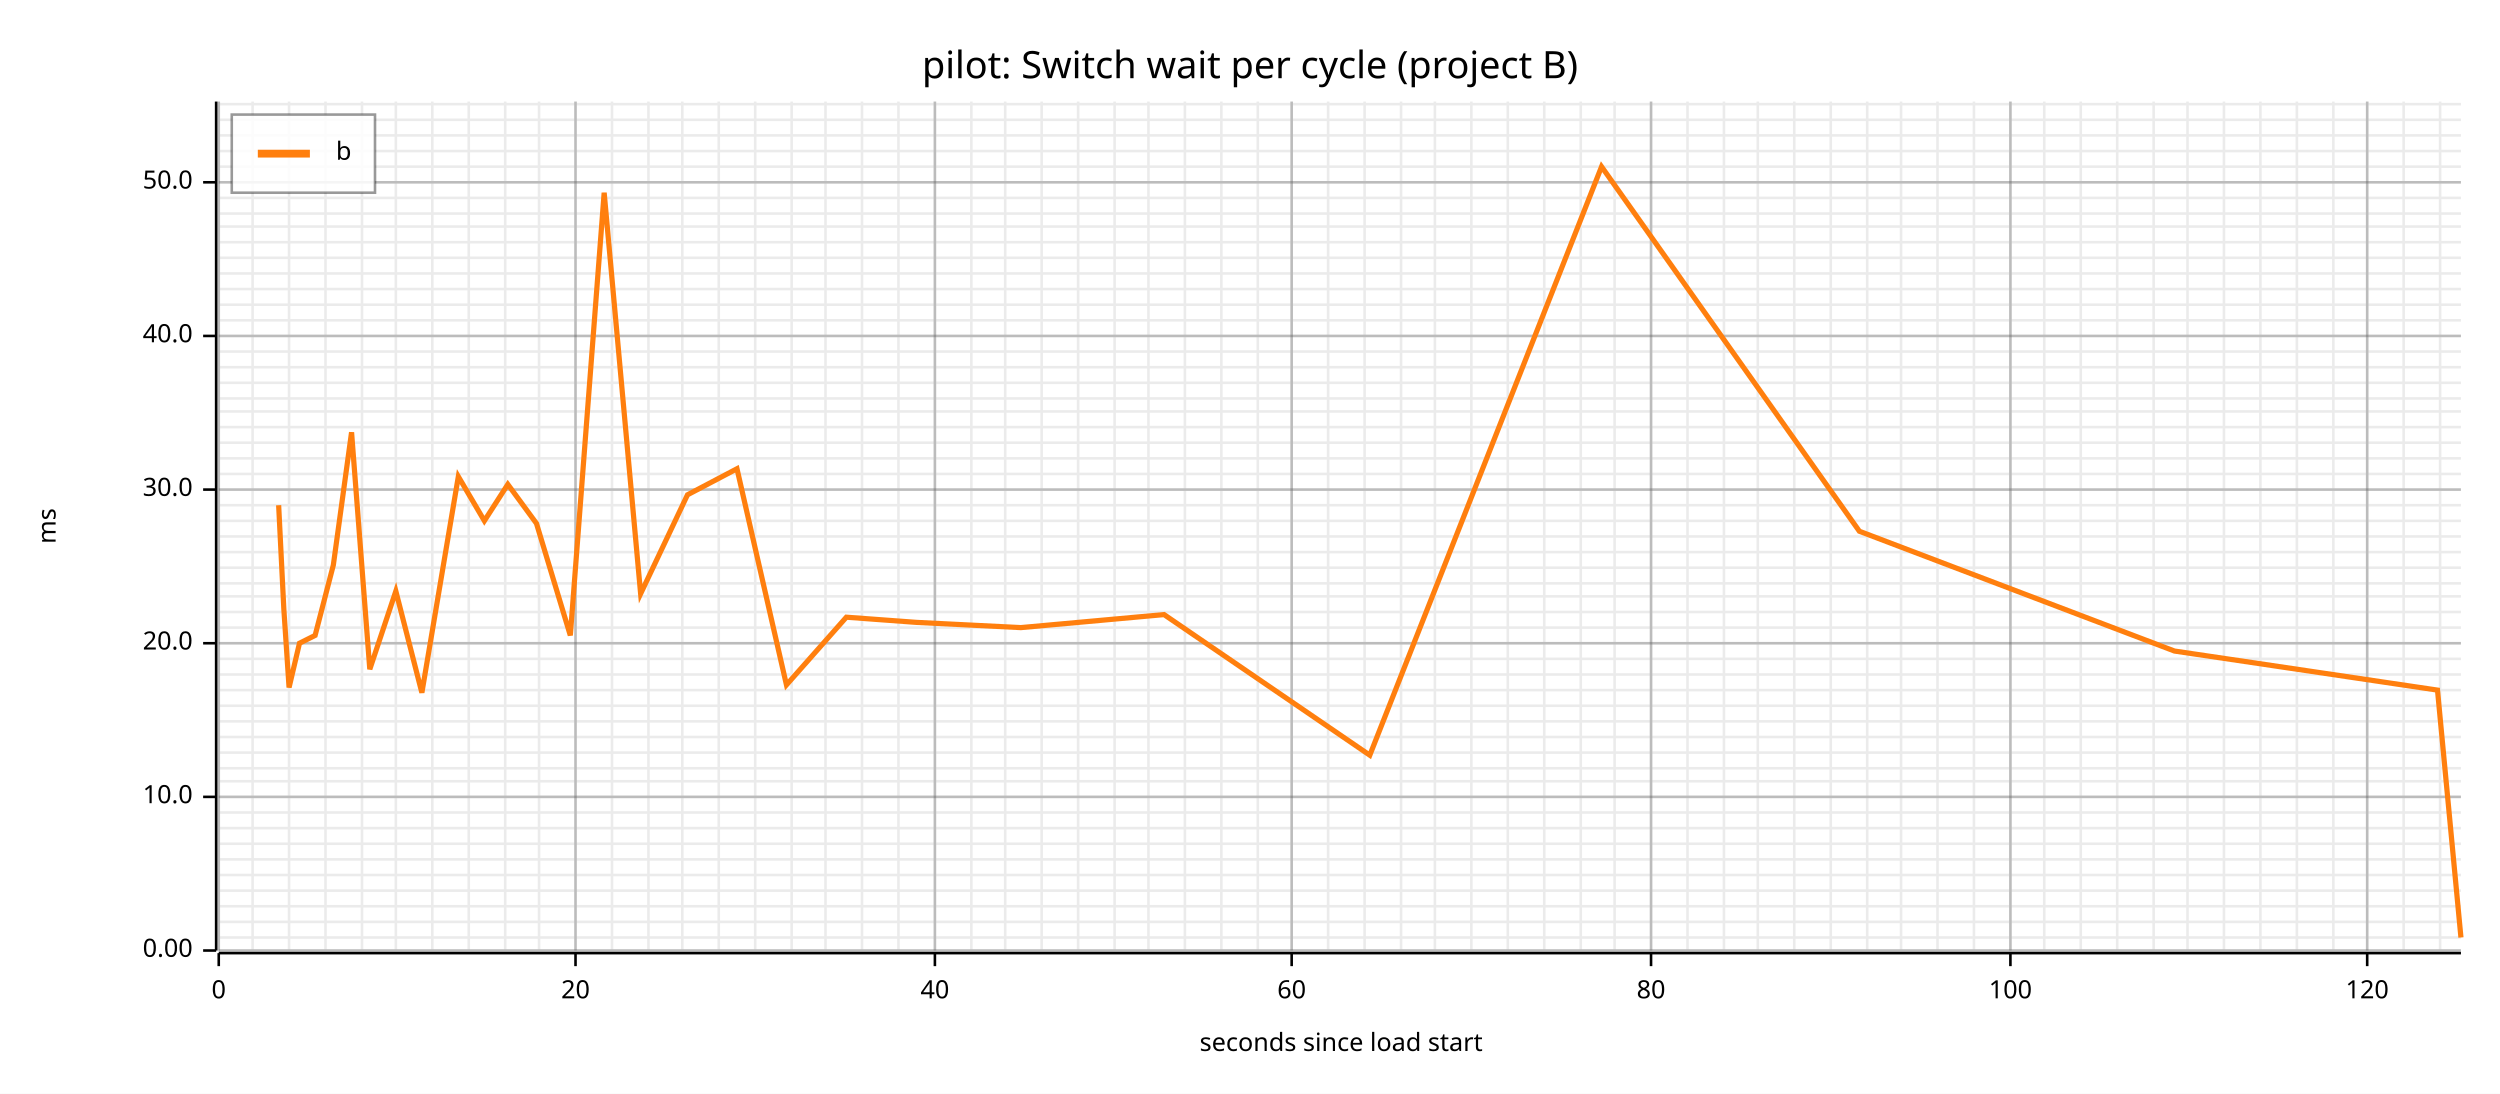
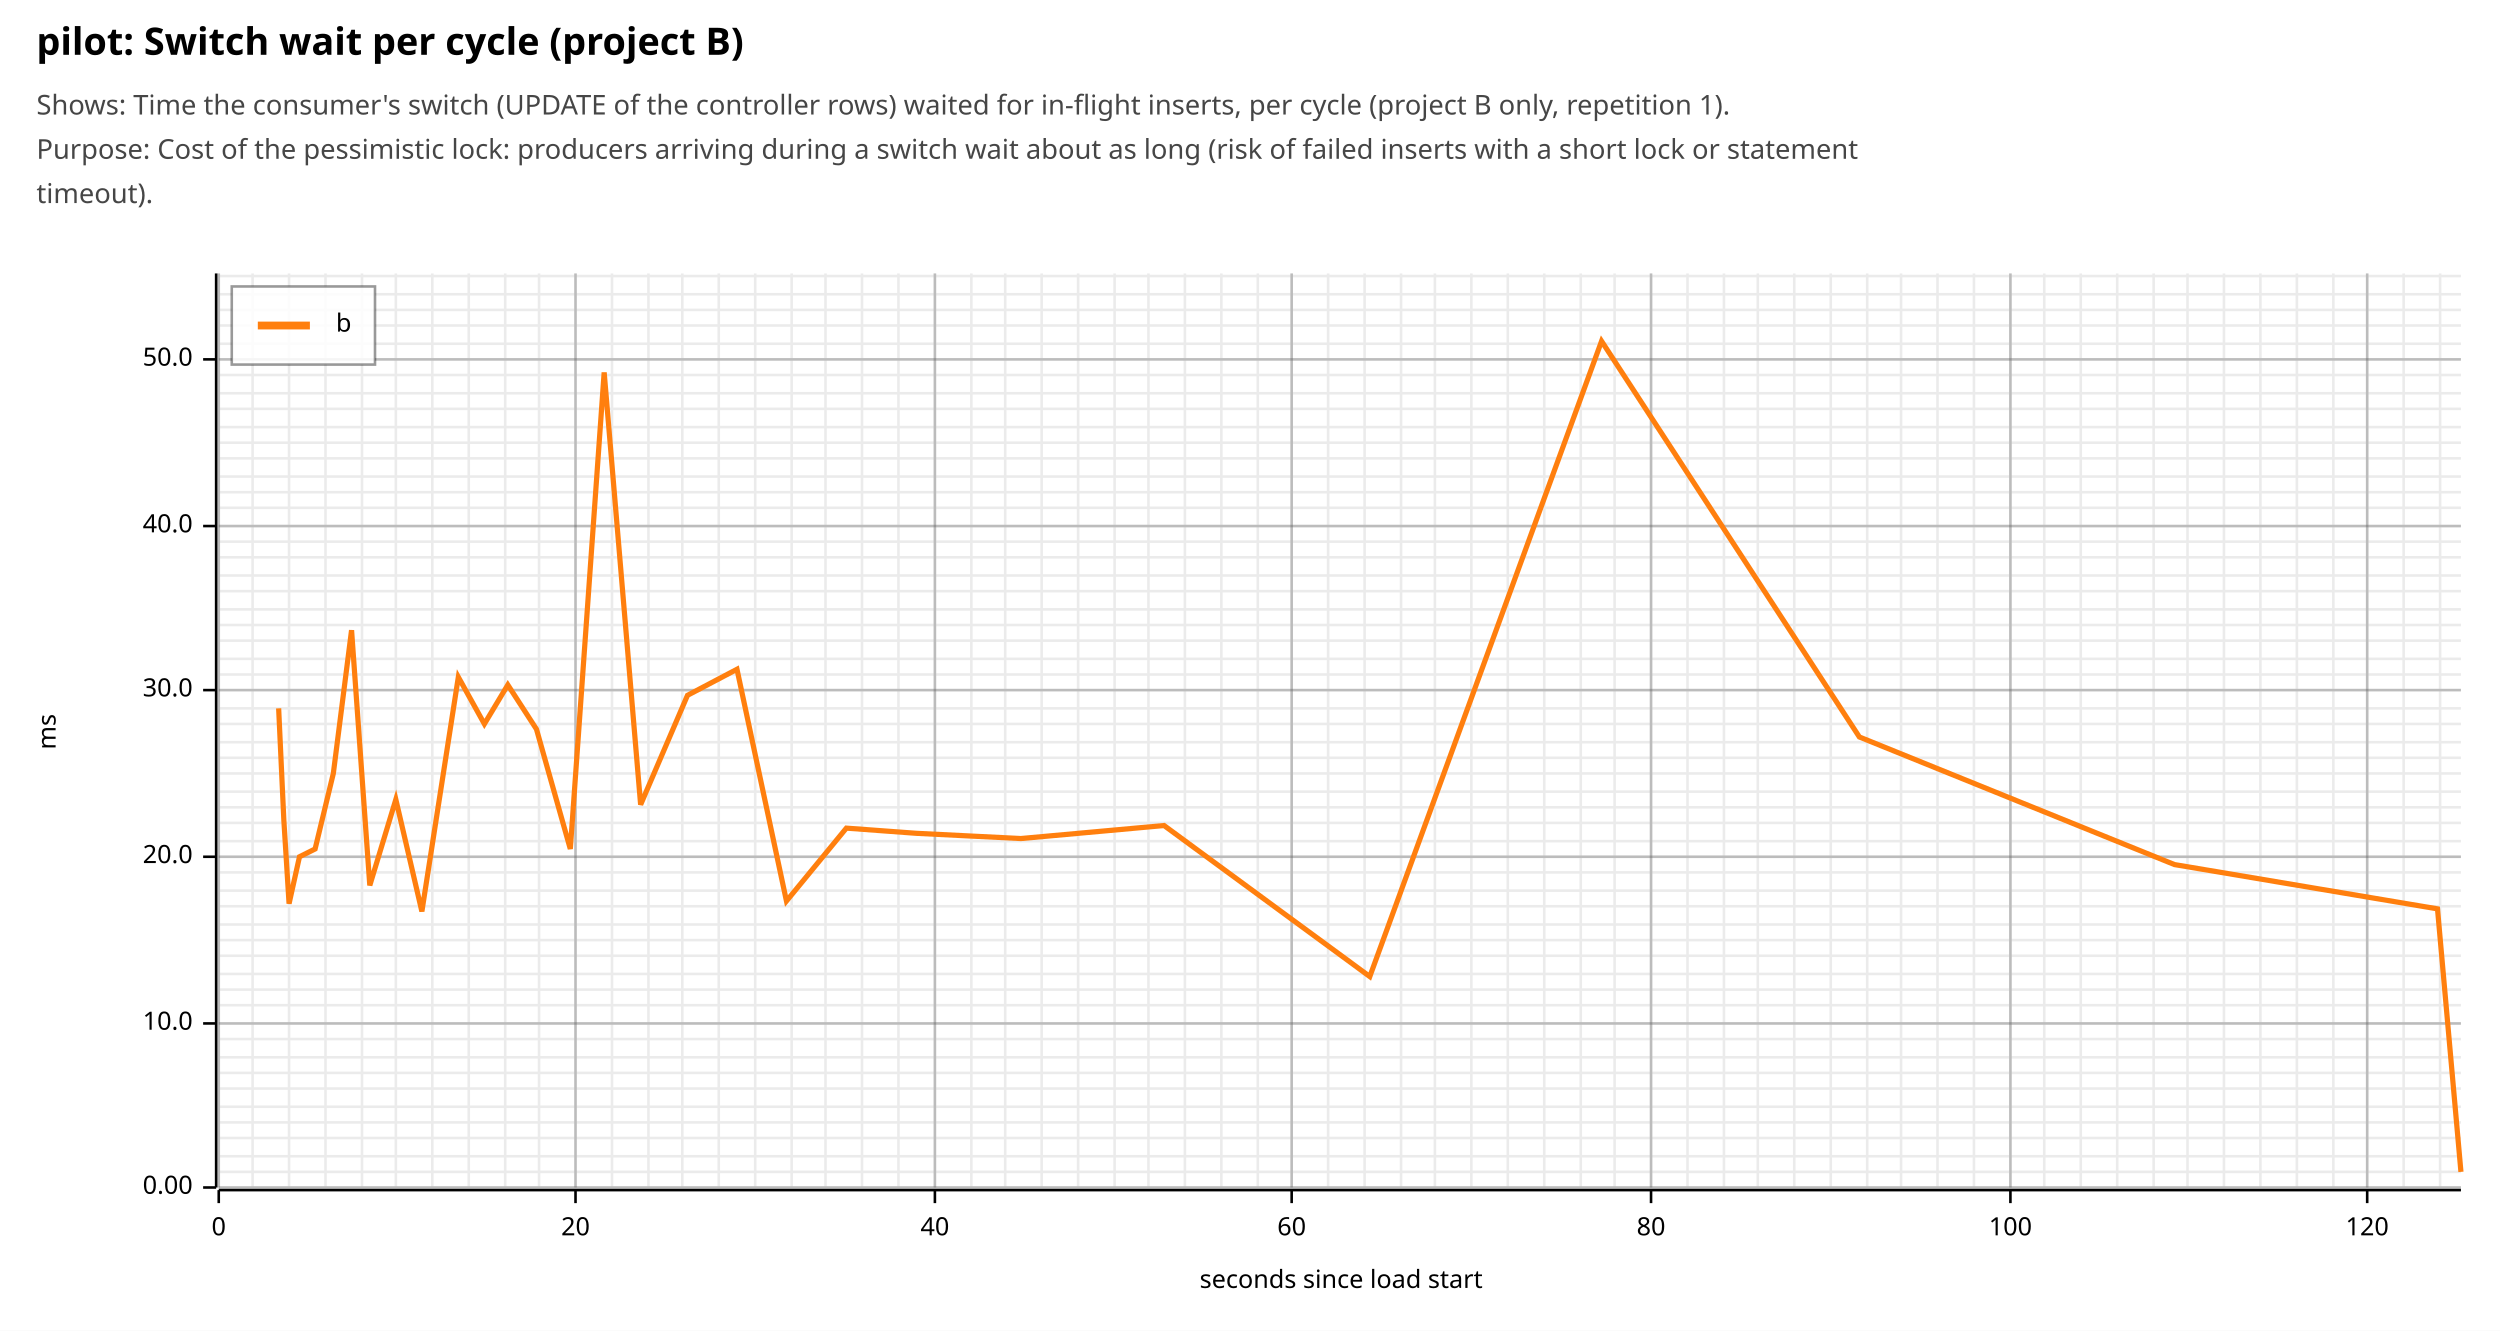
- <svg xmlns="http://www.w3.org/2000/svg" width="960" height="420" viewBox="0 0 960 420">
-   <rect x="0" y="0" width="960" height="420" opacity="1" fill="#FFFFFF" stroke="none" />
-   <text x="480" y="19" dy="0.76em" text-anchor="middle" font-family="sans-serif" font-size="14.516" opacity="1" fill="#000000">
+ <svg xmlns="http://www.w3.org/2000/svg" width="960" height="511" viewBox="0 0 960 511">
+   <rect x="0" y="0" width="960" height="511" opacity="1" fill="#FFFFFF" stroke="none" />
+   <text x="14" y="10" dy="0.76em" text-anchor="start" font-family="sans-serif" font-size="14.516" opacity="1" fill="#000000" font-weight="bold">
pilot: Switch wait per cycle (project B)
</text>
-   <line opacity="1" stroke="#EBEBEB" stroke-width="1" x1="84" y1="365" x2="84" y2="39" />
-   <line opacity="1" stroke="#EBEBEB" stroke-width="1" x1="97" y1="365" x2="97" y2="39" />
-   <line opacity="1" stroke="#EBEBEB" stroke-width="1" x1="111" y1="365" x2="111" y2="39" />
-   <line opacity="1" stroke="#EBEBEB" stroke-width="1" x1="125" y1="365" x2="125" y2="39" />
-   <line opacity="1" stroke="#EBEBEB" stroke-width="1" x1="139" y1="365" x2="139" y2="39" />
-   <line opacity="1" stroke="#EBEBEB" stroke-width="1" x1="152" y1="365" x2="152" y2="39" />
-   <line opacity="1" stroke="#EBEBEB" stroke-width="1" x1="166" y1="365" x2="166" y2="39" />
-   <line opacity="1" stroke="#EBEBEB" stroke-width="1" x1="180" y1="365" x2="180" y2="39" />
-   <line opacity="1" stroke="#EBEBEB" stroke-width="1" x1="194" y1="365" x2="194" y2="39" />
-   <line opacity="1" stroke="#EBEBEB" stroke-width="1" x1="207" y1="365" x2="207" y2="39" />
-   <line opacity="1" stroke="#EBEBEB" stroke-width="1" x1="221" y1="365" x2="221" y2="39" />
-   <line opacity="1" stroke="#EBEBEB" stroke-width="1" x1="235" y1="365" x2="235" y2="39" />
-   <line opacity="1" stroke="#EBEBEB" stroke-width="1" x1="249" y1="365" x2="249" y2="39" />
-   <line opacity="1" stroke="#EBEBEB" stroke-width="1" x1="262" y1="365" x2="262" y2="39" />
-   <line opacity="1" stroke="#EBEBEB" stroke-width="1" x1="276" y1="365" x2="276" y2="39" />
-   <line opacity="1" stroke="#EBEBEB" stroke-width="1" x1="290" y1="365" x2="290" y2="39" />
-   <line opacity="1" stroke="#EBEBEB" stroke-width="1" x1="304" y1="365" x2="304" y2="39" />
-   <line opacity="1" stroke="#EBEBEB" stroke-width="1" x1="317" y1="365" x2="317" y2="39" />
-   <line opacity="1" stroke="#EBEBEB" stroke-width="1" x1="331" y1="365" x2="331" y2="39" />
-   <line opacity="1" stroke="#EBEBEB" stroke-width="1" x1="345" y1="365" x2="345" y2="39" />
-   <line opacity="1" stroke="#EBEBEB" stroke-width="1" x1="359" y1="365" x2="359" y2="39" />
-   <line opacity="1" stroke="#EBEBEB" stroke-width="1" x1="373" y1="365" x2="373" y2="39" />
-   <line opacity="1" stroke="#EBEBEB" stroke-width="1" x1="386" y1="365" x2="386" y2="39" />
-   <line opacity="1" stroke="#EBEBEB" stroke-width="1" x1="400" y1="365" x2="400" y2="39" />
-   <line opacity="1" stroke="#EBEBEB" stroke-width="1" x1="414" y1="365" x2="414" y2="39" />
-   <line opacity="1" stroke="#EBEBEB" stroke-width="1" x1="428" y1="365" x2="428" y2="39" />
-   <line opacity="1" stroke="#EBEBEB" stroke-width="1" x1="441" y1="365" x2="441" y2="39" />
-   <line opacity="1" stroke="#EBEBEB" stroke-width="1" x1="455" y1="365" x2="455" y2="39" />
-   <line opacity="1" stroke="#EBEBEB" stroke-width="1" x1="469" y1="365" x2="469" y2="39" />
-   <line opacity="1" stroke="#EBEBEB" stroke-width="1" x1="483" y1="365" x2="483" y2="39" />
-   <line opacity="1" stroke="#EBEBEB" stroke-width="1" x1="496" y1="365" x2="496" y2="39" />
-   <line opacity="1" stroke="#EBEBEB" stroke-width="1" x1="510" y1="365" x2="510" y2="39" />
-   <line opacity="1" stroke="#EBEBEB" stroke-width="1" x1="524" y1="365" x2="524" y2="39" />
-   <line opacity="1" stroke="#EBEBEB" stroke-width="1" x1="538" y1="365" x2="538" y2="39" />
-   <line opacity="1" stroke="#EBEBEB" stroke-width="1" x1="551" y1="365" x2="551" y2="39" />
-   <line opacity="1" stroke="#EBEBEB" stroke-width="1" x1="565" y1="365" x2="565" y2="39" />
-   <line opacity="1" stroke="#EBEBEB" stroke-width="1" x1="579" y1="365" x2="579" y2="39" />
-   <line opacity="1" stroke="#EBEBEB" stroke-width="1" x1="593" y1="365" x2="593" y2="39" />
-   <line opacity="1" stroke="#EBEBEB" stroke-width="1" x1="607" y1="365" x2="607" y2="39" />
-   <line opacity="1" stroke="#EBEBEB" stroke-width="1" x1="620" y1="365" x2="620" y2="39" />
-   <line opacity="1" stroke="#EBEBEB" stroke-width="1" x1="634" y1="365" x2="634" y2="39" />
-   <line opacity="1" stroke="#EBEBEB" stroke-width="1" x1="648" y1="365" x2="648" y2="39" />
-   <line opacity="1" stroke="#EBEBEB" stroke-width="1" x1="662" y1="365" x2="662" y2="39" />
-   <line opacity="1" stroke="#EBEBEB" stroke-width="1" x1="675" y1="365" x2="675" y2="39" />
-   <line opacity="1" stroke="#EBEBEB" stroke-width="1" x1="689" y1="365" x2="689" y2="39" />
-   <line opacity="1" stroke="#EBEBEB" stroke-width="1" x1="703" y1="365" x2="703" y2="39" />
-   <line opacity="1" stroke="#EBEBEB" stroke-width="1" x1="717" y1="365" x2="717" y2="39" />
-   <line opacity="1" stroke="#EBEBEB" stroke-width="1" x1="730" y1="365" x2="730" y2="39" />
-   <line opacity="1" stroke="#EBEBEB" stroke-width="1" x1="744" y1="365" x2="744" y2="39" />
-   <line opacity="1" stroke="#EBEBEB" stroke-width="1" x1="758" y1="365" x2="758" y2="39" />
-   <line opacity="1" stroke="#EBEBEB" stroke-width="1" x1="772" y1="365" x2="772" y2="39" />
-   <line opacity="1" stroke="#EBEBEB" stroke-width="1" x1="785" y1="365" x2="785" y2="39" />
-   <line opacity="1" stroke="#EBEBEB" stroke-width="1" x1="799" y1="365" x2="799" y2="39" />
-   <line opacity="1" stroke="#EBEBEB" stroke-width="1" x1="813" y1="365" x2="813" y2="39" />
-   <line opacity="1" stroke="#EBEBEB" stroke-width="1" x1="827" y1="365" x2="827" y2="39" />
-   <line opacity="1" stroke="#EBEBEB" stroke-width="1" x1="840" y1="365" x2="840" y2="39" />
-   <line opacity="1" stroke="#EBEBEB" stroke-width="1" x1="854" y1="365" x2="854" y2="39" />
-   <line opacity="1" stroke="#EBEBEB" stroke-width="1" x1="868" y1="365" x2="868" y2="39" />
-   <line opacity="1" stroke="#EBEBEB" stroke-width="1" x1="882" y1="365" x2="882" y2="39" />
-   <line opacity="1" stroke="#EBEBEB" stroke-width="1" x1="896" y1="365" x2="896" y2="39" />
-   <line opacity="1" stroke="#EBEBEB" stroke-width="1" x1="909" y1="365" x2="909" y2="39" />
-   <line opacity="1" stroke="#EBEBEB" stroke-width="1" x1="923" y1="365" x2="923" y2="39" />
-   <line opacity="1" stroke="#EBEBEB" stroke-width="1" x1="937" y1="365" x2="937" y2="39" />
-   <line opacity="1" stroke="#EBEBEB" stroke-width="1" x1="84" y1="365" x2="945" y2="365" />
-   <line opacity="1" stroke="#EBEBEB" stroke-width="1" x1="84" y1="360" x2="945" y2="360" />
-   <line opacity="1" stroke="#EBEBEB" stroke-width="1" x1="84" y1="354" x2="945" y2="354" />
+   <text x="14" y="36" dy="0.76em" text-anchor="start" font-family="sans-serif" font-size="10.484" opacity="1" fill="#464646">
+ Shows: Time the consumer's switch (UPDATE of the controller rows) waited for in-flight inserts, per cycle (project B only, repetition 1).
+ </text>
+   <text x="14" y="53" dy="0.76em" text-anchor="start" font-family="sans-serif" font-size="10.484" opacity="1" fill="#464646">
+ Purpose: Cost of the pessimistic lock: producers arriving during a switch wait about as long (risk of failed inserts with a short lock or statement
+ </text>
+   <text x="14" y="70" dy="0.76em" text-anchor="start" font-family="sans-serif" font-size="10.484" opacity="1" fill="#464646">
+ timeout).
+ </text>
+   <line opacity="1" stroke="#EBEBEB" stroke-width="1" x1="84" y1="456" x2="84" y2="105" />
+   <line opacity="1" stroke="#EBEBEB" stroke-width="1" x1="97" y1="456" x2="97" y2="105" />
+   <line opacity="1" stroke="#EBEBEB" stroke-width="1" x1="111" y1="456" x2="111" y2="105" />
+   <line opacity="1" stroke="#EBEBEB" stroke-width="1" x1="125" y1="456" x2="125" y2="105" />
+   <line opacity="1" stroke="#EBEBEB" stroke-width="1" x1="139" y1="456" x2="139" y2="105" />
+   <line opacity="1" stroke="#EBEBEB" stroke-width="1" x1="152" y1="456" x2="152" y2="105" />
+   <line opacity="1" stroke="#EBEBEB" stroke-width="1" x1="166" y1="456" x2="166" y2="105" />
+   <line opacity="1" stroke="#EBEBEB" stroke-width="1" x1="180" y1="456" x2="180" y2="105" />
+   <line opacity="1" stroke="#EBEBEB" stroke-width="1" x1="194" y1="456" x2="194" y2="105" />
+   <line opacity="1" stroke="#EBEBEB" stroke-width="1" x1="207" y1="456" x2="207" y2="105" />
+   <line opacity="1" stroke="#EBEBEB" stroke-width="1" x1="221" y1="456" x2="221" y2="105" />
+   <line opacity="1" stroke="#EBEBEB" stroke-width="1" x1="235" y1="456" x2="235" y2="105" />
+   <line opacity="1" stroke="#EBEBEB" stroke-width="1" x1="249" y1="456" x2="249" y2="105" />
+   <line opacity="1" stroke="#EBEBEB" stroke-width="1" x1="262" y1="456" x2="262" y2="105" />
+   <line opacity="1" stroke="#EBEBEB" stroke-width="1" x1="276" y1="456" x2="276" y2="105" />
+   <line opacity="1" stroke="#EBEBEB" stroke-width="1" x1="290" y1="456" x2="290" y2="105" />
+   <line opacity="1" stroke="#EBEBEB" stroke-width="1" x1="304" y1="456" x2="304" y2="105" />
+   <line opacity="1" stroke="#EBEBEB" stroke-width="1" x1="317" y1="456" x2="317" y2="105" />
+   <line opacity="1" stroke="#EBEBEB" stroke-width="1" x1="331" y1="456" x2="331" y2="105" />
+   <line opacity="1" stroke="#EBEBEB" stroke-width="1" x1="345" y1="456" x2="345" y2="105" />
+   <line opacity="1" stroke="#EBEBEB" stroke-width="1" x1="359" y1="456" x2="359" y2="105" />
+   <line opacity="1" stroke="#EBEBEB" stroke-width="1" x1="373" y1="456" x2="373" y2="105" />
+   <line opacity="1" stroke="#EBEBEB" stroke-width="1" x1="386" y1="456" x2="386" y2="105" />
+   <line opacity="1" stroke="#EBEBEB" stroke-width="1" x1="400" y1="456" x2="400" y2="105" />
+   <line opacity="1" stroke="#EBEBEB" stroke-width="1" x1="414" y1="456" x2="414" y2="105" />
+   <line opacity="1" stroke="#EBEBEB" stroke-width="1" x1="428" y1="456" x2="428" y2="105" />
+   <line opacity="1" stroke="#EBEBEB" stroke-width="1" x1="441" y1="456" x2="441" y2="105" />
+   <line opacity="1" stroke="#EBEBEB" stroke-width="1" x1="455" y1="456" x2="455" y2="105" />
+   <line opacity="1" stroke="#EBEBEB" stroke-width="1" x1="469" y1="456" x2="469" y2="105" />
+   <line opacity="1" stroke="#EBEBEB" stroke-width="1" x1="483" y1="456" x2="483" y2="105" />
+   <line opacity="1" stroke="#EBEBEB" stroke-width="1" x1="496" y1="456" x2="496" y2="105" />
+   <line opacity="1" stroke="#EBEBEB" stroke-width="1" x1="510" y1="456" x2="510" y2="105" />
+   <line opacity="1" stroke="#EBEBEB" stroke-width="1" x1="524" y1="456" x2="524" y2="105" />
+   <line opacity="1" stroke="#EBEBEB" stroke-width="1" x1="538" y1="456" x2="538" y2="105" />
+   <line opacity="1" stroke="#EBEBEB" stroke-width="1" x1="551" y1="456" x2="551" y2="105" />
+   <line opacity="1" stroke="#EBEBEB" stroke-width="1" x1="565" y1="456" x2="565" y2="105" />
+   <line opacity="1" stroke="#EBEBEB" stroke-width="1" x1="579" y1="456" x2="579" y2="105" />
+   <line opacity="1" stroke="#EBEBEB" stroke-width="1" x1="593" y1="456" x2="593" y2="105" />
+   <line opacity="1" stroke="#EBEBEB" stroke-width="1" x1="607" y1="456" x2="607" y2="105" />
+   <line opacity="1" stroke="#EBEBEB" stroke-width="1" x1="620" y1="456" x2="620" y2="105" />
+   <line opacity="1" stroke="#EBEBEB" stroke-width="1" x1="634" y1="456" x2="634" y2="105" />
+   <line opacity="1" stroke="#EBEBEB" stroke-width="1" x1="648" y1="456" x2="648" y2="105" />
+   <line opacity="1" stroke="#EBEBEB" stroke-width="1" x1="662" y1="456" x2="662" y2="105" />
+   <line opacity="1" stroke="#EBEBEB" stroke-width="1" x1="675" y1="456" x2="675" y2="105" />
+   <line opacity="1" stroke="#EBEBEB" stroke-width="1" x1="689" y1="456" x2="689" y2="105" />
+   <line opacity="1" stroke="#EBEBEB" stroke-width="1" x1="703" y1="456" x2="703" y2="105" />
+   <line opacity="1" stroke="#EBEBEB" stroke-width="1" x1="717" y1="456" x2="717" y2="105" />
+   <line opacity="1" stroke="#EBEBEB" stroke-width="1" x1="730" y1="456" x2="730" y2="105" />
+   <line opacity="1" stroke="#EBEBEB" stroke-width="1" x1="744" y1="456" x2="744" y2="105" />
+   <line opacity="1" stroke="#EBEBEB" stroke-width="1" x1="758" y1="456" x2="758" y2="105" />
+   <line opacity="1" stroke="#EBEBEB" stroke-width="1" x1="772" y1="456" x2="772" y2="105" />
+   <line opacity="1" stroke="#EBEBEB" stroke-width="1" x1="785" y1="456" x2="785" y2="105" />
+   <line opacity="1" stroke="#EBEBEB" stroke-width="1" x1="799" y1="456" x2="799" y2="105" />
+   <line opacity="1" stroke="#EBEBEB" stroke-width="1" x1="813" y1="456" x2="813" y2="105" />
+   <line opacity="1" stroke="#EBEBEB" stroke-width="1" x1="827" y1="456" x2="827" y2="105" />
+   <line opacity="1" stroke="#EBEBEB" stroke-width="1" x1="840" y1="456" x2="840" y2="105" />
+   <line opacity="1" stroke="#EBEBEB" stroke-width="1" x1="854" y1="456" x2="854" y2="105" />
+   <line opacity="1" stroke="#EBEBEB" stroke-width="1" x1="868" y1="456" x2="868" y2="105" />
+   <line opacity="1" stroke="#EBEBEB" stroke-width="1" x1="882" y1="456" x2="882" y2="105" />
+   <line opacity="1" stroke="#EBEBEB" stroke-width="1" x1="896" y1="456" x2="896" y2="105" />
+   <line opacity="1" stroke="#EBEBEB" stroke-width="1" x1="909" y1="456" x2="909" y2="105" />
+   <line opacity="1" stroke="#EBEBEB" stroke-width="1" x1="923" y1="456" x2="923" y2="105" />
+   <line opacity="1" stroke="#EBEBEB" stroke-width="1" x1="937" y1="456" x2="937" y2="105" />
+   <line opacity="1" stroke="#EBEBEB" stroke-width="1" x1="84" y1="456" x2="945" y2="456" />
+   <line opacity="1" stroke="#EBEBEB" stroke-width="1" x1="84" y1="450" x2="945" y2="450" />
+   <line opacity="1" stroke="#EBEBEB" stroke-width="1" x1="84" y1="444" x2="945" y2="444" />
+   <line opacity="1" stroke="#EBEBEB" stroke-width="1" x1="84" y1="437" x2="945" y2="437" />
+   <line opacity="1" stroke="#EBEBEB" stroke-width="1" x1="84" y1="431" x2="945" y2="431" />
+   <line opacity="1" stroke="#EBEBEB" stroke-width="1" x1="84" y1="425" x2="945" y2="425" />
+   <line opacity="1" stroke="#EBEBEB" stroke-width="1" x1="84" y1="418" x2="945" y2="418" />
+   <line opacity="1" stroke="#EBEBEB" stroke-width="1" x1="84" y1="412" x2="945" y2="412" />
+   <line opacity="1" stroke="#EBEBEB" stroke-width="1" x1="84" y1="406" x2="945" y2="406" />
+   <line opacity="1" stroke="#EBEBEB" stroke-width="1" x1="84" y1="399" x2="945" y2="399" />
+   <line opacity="1" stroke="#EBEBEB" stroke-width="1" x1="84" y1="393" x2="945" y2="393" />
+   <line opacity="1" stroke="#EBEBEB" stroke-width="1" x1="84" y1="386" x2="945" y2="386" />
+   <line opacity="1" stroke="#EBEBEB" stroke-width="1" x1="84" y1="380" x2="945" y2="380" />
+   <line opacity="1" stroke="#EBEBEB" stroke-width="1" x1="84" y1="374" x2="945" y2="374" />
+   <line opacity="1" stroke="#EBEBEB" stroke-width="1" x1="84" y1="367" x2="945" y2="367" />
+   <line opacity="1" stroke="#EBEBEB" stroke-width="1" x1="84" y1="361" x2="945" y2="361" />
+   <line opacity="1" stroke="#EBEBEB" stroke-width="1" x1="84" y1="355" x2="945" y2="355" />
  <line opacity="1" stroke="#EBEBEB" stroke-width="1" x1="84" y1="348" x2="945" y2="348" />
  <line opacity="1" stroke="#EBEBEB" stroke-width="1" x1="84" y1="342" x2="945" y2="342" />
-   <line opacity="1" stroke="#EBEBEB" stroke-width="1" x1="84" y1="336" x2="945" y2="336" />
-   <line opacity="1" stroke="#EBEBEB" stroke-width="1" x1="84" y1="330" x2="945" y2="330" />
-   <line opacity="1" stroke="#EBEBEB" stroke-width="1" x1="84" y1="324" x2="945" y2="324" />
-   <line opacity="1" stroke="#EBEBEB" stroke-width="1" x1="84" y1="318" x2="945" y2="318" />
-   <line opacity="1" stroke="#EBEBEB" stroke-width="1" x1="84" y1="312" x2="945" y2="312" />
-   <line opacity="1" stroke="#EBEBEB" stroke-width="1" x1="84" y1="306" x2="945" y2="306" />
-   <line opacity="1" stroke="#EBEBEB" stroke-width="1" x1="84" y1="300" x2="945" y2="300" />
-   <line opacity="1" stroke="#EBEBEB" stroke-width="1" x1="84" y1="295" x2="945" y2="295" />
-   <line opacity="1" stroke="#EBEBEB" stroke-width="1" x1="84" y1="289" x2="945" y2="289" />
-   <line opacity="1" stroke="#EBEBEB" stroke-width="1" x1="84" y1="283" x2="945" y2="283" />
-   <line opacity="1" stroke="#EBEBEB" stroke-width="1" x1="84" y1="277" x2="945" y2="277" />
-   <line opacity="1" stroke="#EBEBEB" stroke-width="1" x1="84" y1="271" x2="945" y2="271" />
+   <line opacity="1" stroke="#EBEBEB" stroke-width="1" x1="84" y1="335" x2="945" y2="335" />
+   <line opacity="1" stroke="#EBEBEB" stroke-width="1" x1="84" y1="329" x2="945" y2="329" />
+   <line opacity="1" stroke="#EBEBEB" stroke-width="1" x1="84" y1="323" x2="945" y2="323" />
+   <line opacity="1" stroke="#EBEBEB" stroke-width="1" x1="84" y1="316" x2="945" y2="316" />
+   <line opacity="1" stroke="#EBEBEB" stroke-width="1" x1="84" y1="310" x2="945" y2="310" />
+   <line opacity="1" stroke="#EBEBEB" stroke-width="1" x1="84" y1="304" x2="945" y2="304" />
+   <line opacity="1" stroke="#EBEBEB" stroke-width="1" x1="84" y1="297" x2="945" y2="297" />
+   <line opacity="1" stroke="#EBEBEB" stroke-width="1" x1="84" y1="291" x2="945" y2="291" />
+   <line opacity="1" stroke="#EBEBEB" stroke-width="1" x1="84" y1="285" x2="945" y2="285" />
+   <line opacity="1" stroke="#EBEBEB" stroke-width="1" x1="84" y1="278" x2="945" y2="278" />
+   <line opacity="1" stroke="#EBEBEB" stroke-width="1" x1="84" y1="272" x2="945" y2="272" />
  <line opacity="1" stroke="#EBEBEB" stroke-width="1" x1="84" y1="265" x2="945" y2="265" />
  <line opacity="1" stroke="#EBEBEB" stroke-width="1" x1="84" y1="259" x2="945" y2="259" />
  <line opacity="1" stroke="#EBEBEB" stroke-width="1" x1="84" y1="253" x2="945" y2="253" />
-   <line opacity="1" stroke="#EBEBEB" stroke-width="1" x1="84" y1="247" x2="945" y2="247" />
-   <line opacity="1" stroke="#EBEBEB" stroke-width="1" x1="84" y1="241" x2="945" y2="241" />
-   <line opacity="1" stroke="#EBEBEB" stroke-width="1" x1="84" y1="235" x2="945" y2="235" />
-   <line opacity="1" stroke="#EBEBEB" stroke-width="1" x1="84" y1="229" x2="945" y2="229" />
-   <line opacity="1" stroke="#EBEBEB" stroke-width="1" x1="84" y1="224" x2="945" y2="224" />
-   <line opacity="1" stroke="#EBEBEB" stroke-width="1" x1="84" y1="218" x2="945" y2="218" />
-   <line opacity="1" stroke="#EBEBEB" stroke-width="1" x1="84" y1="212" x2="945" y2="212" />
-   <line opacity="1" stroke="#EBEBEB" stroke-width="1" x1="84" y1="206" x2="945" y2="206" />
-   <line opacity="1" stroke="#EBEBEB" stroke-width="1" x1="84" y1="200" x2="945" y2="200" />
-   <line opacity="1" stroke="#EBEBEB" stroke-width="1" x1="84" y1="194" x2="945" y2="194" />
-   <line opacity="1" stroke="#EBEBEB" stroke-width="1" x1="84" y1="188" x2="945" y2="188" />
-   <line opacity="1" stroke="#EBEBEB" stroke-width="1" x1="84" y1="182" x2="945" y2="182" />
+   <line opacity="1" stroke="#EBEBEB" stroke-width="1" x1="84" y1="246" x2="945" y2="246" />
+   <line opacity="1" stroke="#EBEBEB" stroke-width="1" x1="84" y1="240" x2="945" y2="240" />
+   <line opacity="1" stroke="#EBEBEB" stroke-width="1" x1="84" y1="234" x2="945" y2="234" />
+   <line opacity="1" stroke="#EBEBEB" stroke-width="1" x1="84" y1="227" x2="945" y2="227" />
+   <line opacity="1" stroke="#EBEBEB" stroke-width="1" x1="84" y1="221" x2="945" y2="221" />
+   <line opacity="1" stroke="#EBEBEB" stroke-width="1" x1="84" y1="214" x2="945" y2="214" />
+   <line opacity="1" stroke="#EBEBEB" stroke-width="1" x1="84" y1="208" x2="945" y2="208" />
+   <line opacity="1" stroke="#EBEBEB" stroke-width="1" x1="84" y1="202" x2="945" y2="202" />
+   <line opacity="1" stroke="#EBEBEB" stroke-width="1" x1="84" y1="195" x2="945" y2="195" />
+   <line opacity="1" stroke="#EBEBEB" stroke-width="1" x1="84" y1="189" x2="945" y2="189" />
+   <line opacity="1" stroke="#EBEBEB" stroke-width="1" x1="84" y1="183" x2="945" y2="183" />
  <line opacity="1" stroke="#EBEBEB" stroke-width="1" x1="84" y1="176" x2="945" y2="176" />
  <line opacity="1" stroke="#EBEBEB" stroke-width="1" x1="84" y1="170" x2="945" y2="170" />
  <line opacity="1" stroke="#EBEBEB" stroke-width="1" x1="84" y1="164" x2="945" y2="164" />
-   <line opacity="1" stroke="#EBEBEB" stroke-width="1" x1="84" y1="158" x2="945" y2="158" />
-   <line opacity="1" stroke="#EBEBEB" stroke-width="1" x1="84" y1="153" x2="945" y2="153" />
-   <line opacity="1" stroke="#EBEBEB" stroke-width="1" x1="84" y1="147" x2="945" y2="147" />
-   <line opacity="1" stroke="#EBEBEB" stroke-width="1" x1="84" y1="141" x2="945" y2="141" />
-   <line opacity="1" stroke="#EBEBEB" stroke-width="1" x1="84" y1="135" x2="945" y2="135" />
-   <line opacity="1" stroke="#EBEBEB" stroke-width="1" x1="84" y1="129" x2="945" y2="129" />
-   <line opacity="1" stroke="#EBEBEB" stroke-width="1" x1="84" y1="123" x2="945" y2="123" />
-   <line opacity="1" stroke="#EBEBEB" stroke-width="1" x1="84" y1="117" x2="945" y2="117" />
-   <line opacity="1" stroke="#EBEBEB" stroke-width="1" x1="84" y1="111" x2="945" y2="111" />
-   <line opacity="1" stroke="#EBEBEB" stroke-width="1" x1="84" y1="105" x2="945" y2="105" />
-   <line opacity="1" stroke="#EBEBEB" stroke-width="1" x1="84" y1="99" x2="945" y2="99" />
-   <line opacity="1" stroke="#EBEBEB" stroke-width="1" x1="84" y1="93" x2="945" y2="93" />
-   <line opacity="1" stroke="#EBEBEB" stroke-width="1" x1="84" y1="87" x2="945" y2="87" />
-   <line opacity="1" stroke="#EBEBEB" stroke-width="1" x1="84" y1="82" x2="945" y2="82" />
-   <line opacity="1" stroke="#EBEBEB" stroke-width="1" x1="84" y1="76" x2="945" y2="76" />
-   <line opacity="1" stroke="#EBEBEB" stroke-width="1" x1="84" y1="70" x2="945" y2="70" />
-   <line opacity="1" stroke="#EBEBEB" stroke-width="1" x1="84" y1="64" x2="945" y2="64" />
-   <line opacity="1" stroke="#EBEBEB" stroke-width="1" x1="84" y1="58" x2="945" y2="58" />
-   <line opacity="1" stroke="#EBEBEB" stroke-width="1" x1="84" y1="52" x2="945" y2="52" />
-   <line opacity="1" stroke="#EBEBEB" stroke-width="1" x1="84" y1="46" x2="945" y2="46" />
-   <line opacity="1" stroke="#EBEBEB" stroke-width="1" x1="84" y1="40" x2="945" y2="40" />
-   <text x="14" y="202" dy="0.76em" text-anchor="middle" font-family="sans-serif" font-size="9.677" opacity="1" fill="#000000" transform="rotate(270, 14, 202)">
+   <line opacity="1" stroke="#EBEBEB" stroke-width="1" x1="84" y1="157" x2="945" y2="157" />
+   <line opacity="1" stroke="#EBEBEB" stroke-width="1" x1="84" y1="151" x2="945" y2="151" />
+   <line opacity="1" stroke="#EBEBEB" stroke-width="1" x1="84" y1="144" x2="945" y2="144" />
+   <line opacity="1" stroke="#EBEBEB" stroke-width="1" x1="84" y1="138" x2="945" y2="138" />
+   <line opacity="1" stroke="#EBEBEB" stroke-width="1" x1="84" y1="132" x2="945" y2="132" />
+   <line opacity="1" stroke="#EBEBEB" stroke-width="1" x1="84" y1="125" x2="945" y2="125" />
+   <line opacity="1" stroke="#EBEBEB" stroke-width="1" x1="84" y1="119" x2="945" y2="119" />
+   <line opacity="1" stroke="#EBEBEB" stroke-width="1" x1="84" y1="113" x2="945" y2="113" />
+   <line opacity="1" stroke="#EBEBEB" stroke-width="1" x1="84" y1="106" x2="945" y2="106" />
+   <text x="14" y="281" dy="0.76em" text-anchor="middle" font-family="sans-serif" font-size="9.677" opacity="1" fill="#000000" transform="rotate(270, 14, 281)">
ms
</text>
-   <text x="515" y="406" dy="-0.5ex" text-anchor="middle" font-family="sans-serif" font-size="9.677" opacity="1" fill="#000000">
+   <text x="515" y="497" dy="-0.5ex" text-anchor="middle" font-family="sans-serif" font-size="9.677" opacity="1" fill="#000000">
seconds since load start
</text>
-   <line opacity="0.2" stroke="#000000" stroke-width="1" x1="84" y1="365" x2="84" y2="39" />
-   <line opacity="0.2" stroke="#000000" stroke-width="1" x1="221" y1="365" x2="221" y2="39" />
-   <line opacity="0.2" stroke="#000000" stroke-width="1" x1="359" y1="365" x2="359" y2="39" />
-   <line opacity="0.2" stroke="#000000" stroke-width="1" x1="496" y1="365" x2="496" y2="39" />
-   <line opacity="0.2" stroke="#000000" stroke-width="1" x1="634" y1="365" x2="634" y2="39" />
-   <line opacity="0.2" stroke="#000000" stroke-width="1" x1="772" y1="365" x2="772" y2="39" />
-   <line opacity="0.2" stroke="#000000" stroke-width="1" x1="909" y1="365" x2="909" y2="39" />
-   <line opacity="0.2" stroke="#000000" stroke-width="1" x1="84" y1="365" x2="945" y2="365" />
-   <line opacity="0.2" stroke="#000000" stroke-width="1" x1="84" y1="306" x2="945" y2="306" />
-   <line opacity="0.2" stroke="#000000" stroke-width="1" x1="84" y1="247" x2="945" y2="247" />
-   <line opacity="0.2" stroke="#000000" stroke-width="1" x1="84" y1="188" x2="945" y2="188" />
-   <line opacity="0.2" stroke="#000000" stroke-width="1" x1="84" y1="129" x2="945" y2="129" />
-   <line opacity="0.2" stroke="#000000" stroke-width="1" x1="84" y1="70" x2="945" y2="70" />
-   <polyline fill="none" opacity="1" stroke="#000000" stroke-width="1" points="83,39 83,365 " />
-   <text x="74" y="365" dy="0.5ex" text-anchor="end" font-family="sans-serif" font-size="9.677" opacity="1" fill="#000000">
+   <line opacity="0.2" stroke="#000000" stroke-width="1" x1="84" y1="456" x2="84" y2="105" />
+   <line opacity="0.2" stroke="#000000" stroke-width="1" x1="221" y1="456" x2="221" y2="105" />
+   <line opacity="0.2" stroke="#000000" stroke-width="1" x1="359" y1="456" x2="359" y2="105" />
+   <line opacity="0.2" stroke="#000000" stroke-width="1" x1="496" y1="456" x2="496" y2="105" />
+   <line opacity="0.2" stroke="#000000" stroke-width="1" x1="634" y1="456" x2="634" y2="105" />
+   <line opacity="0.2" stroke="#000000" stroke-width="1" x1="772" y1="456" x2="772" y2="105" />
+   <line opacity="0.2" stroke="#000000" stroke-width="1" x1="909" y1="456" x2="909" y2="105" />
+   <line opacity="0.2" stroke="#000000" stroke-width="1" x1="84" y1="456" x2="945" y2="456" />
+   <line opacity="0.2" stroke="#000000" stroke-width="1" x1="84" y1="393" x2="945" y2="393" />
+   <line opacity="0.2" stroke="#000000" stroke-width="1" x1="84" y1="329" x2="945" y2="329" />
+   <line opacity="0.2" stroke="#000000" stroke-width="1" x1="84" y1="265" x2="945" y2="265" />
+   <line opacity="0.2" stroke="#000000" stroke-width="1" x1="84" y1="202" x2="945" y2="202" />
+   <line opacity="0.2" stroke="#000000" stroke-width="1" x1="84" y1="138" x2="945" y2="138" />
+   <polyline fill="none" opacity="1" stroke="#000000" stroke-width="1" points="83,105 83,456 " />
+   <text x="74" y="456" dy="0.5ex" text-anchor="end" font-family="sans-serif" font-size="9.677" opacity="1" fill="#000000">
0.00
</text>
-   <polyline fill="none" opacity="1" stroke="#000000" stroke-width="1" points="78,365 83,365 " />
-   <text x="74" y="306" dy="0.5ex" text-anchor="end" font-family="sans-serif" font-size="9.677" opacity="1" fill="#000000">
+   <polyline fill="none" opacity="1" stroke="#000000" stroke-width="1" points="78,456 83,456 " />
+   <text x="74" y="393" dy="0.5ex" text-anchor="end" font-family="sans-serif" font-size="9.677" opacity="1" fill="#000000">
10.0
</text>
-   <polyline fill="none" opacity="1" stroke="#000000" stroke-width="1" points="78,306 83,306 " />
-   <text x="74" y="247" dy="0.5ex" text-anchor="end" font-family="sans-serif" font-size="9.677" opacity="1" fill="#000000">
+   <polyline fill="none" opacity="1" stroke="#000000" stroke-width="1" points="78,393 83,393 " />
+   <text x="74" y="329" dy="0.5ex" text-anchor="end" font-family="sans-serif" font-size="9.677" opacity="1" fill="#000000">
20.0
</text>
-   <polyline fill="none" opacity="1" stroke="#000000" stroke-width="1" points="78,247 83,247 " />
-   <text x="74" y="188" dy="0.5ex" text-anchor="end" font-family="sans-serif" font-size="9.677" opacity="1" fill="#000000">
+   <polyline fill="none" opacity="1" stroke="#000000" stroke-width="1" points="78,329 83,329 " />
+   <text x="74" y="265" dy="0.5ex" text-anchor="end" font-family="sans-serif" font-size="9.677" opacity="1" fill="#000000">
30.0
</text>
-   <polyline fill="none" opacity="1" stroke="#000000" stroke-width="1" points="78,188 83,188 " />
-   <text x="74" y="129" dy="0.5ex" text-anchor="end" font-family="sans-serif" font-size="9.677" opacity="1" fill="#000000">
+   <polyline fill="none" opacity="1" stroke="#000000" stroke-width="1" points="78,265 83,265 " />
+   <text x="74" y="202" dy="0.5ex" text-anchor="end" font-family="sans-serif" font-size="9.677" opacity="1" fill="#000000">
40.0
</text>
-   <polyline fill="none" opacity="1" stroke="#000000" stroke-width="1" points="78,129 83,129 " />
-   <text x="74" y="70" dy="0.5ex" text-anchor="end" font-family="sans-serif" font-size="9.677" opacity="1" fill="#000000">
+   <polyline fill="none" opacity="1" stroke="#000000" stroke-width="1" points="78,202 83,202 " />
+   <text x="74" y="138" dy="0.5ex" text-anchor="end" font-family="sans-serif" font-size="9.677" opacity="1" fill="#000000">
50.0
</text>
-   <polyline fill="none" opacity="1" stroke="#000000" stroke-width="1" points="78,70 83,70 " />
-   <polyline fill="none" opacity="1" stroke="#000000" stroke-width="1" points="84,366 945,366 " />
-   <text x="84" y="376" dy="0.76em" text-anchor="middle" font-family="sans-serif" font-size="9.677" opacity="1" fill="#000000">
+   <polyline fill="none" opacity="1" stroke="#000000" stroke-width="1" points="78,138 83,138 " />
+   <polyline fill="none" opacity="1" stroke="#000000" stroke-width="1" points="84,457 945,457 " />
+   <text x="84" y="467" dy="0.76em" text-anchor="middle" font-family="sans-serif" font-size="9.677" opacity="1" fill="#000000">
0
</text>
-   <polyline fill="none" opacity="1" stroke="#000000" stroke-width="1" points="84,366 84,371 " />
-   <text x="221" y="376" dy="0.76em" text-anchor="middle" font-family="sans-serif" font-size="9.677" opacity="1" fill="#000000">
+   <polyline fill="none" opacity="1" stroke="#000000" stroke-width="1" points="84,457 84,462 " />
+   <text x="221" y="467" dy="0.76em" text-anchor="middle" font-family="sans-serif" font-size="9.677" opacity="1" fill="#000000">
20
</text>
-   <polyline fill="none" opacity="1" stroke="#000000" stroke-width="1" points="221,366 221,371 " />
-   <text x="359" y="376" dy="0.76em" text-anchor="middle" font-family="sans-serif" font-size="9.677" opacity="1" fill="#000000">
+   <polyline fill="none" opacity="1" stroke="#000000" stroke-width="1" points="221,457 221,462 " />
+   <text x="359" y="467" dy="0.76em" text-anchor="middle" font-family="sans-serif" font-size="9.677" opacity="1" fill="#000000">
40
</text>
-   <polyline fill="none" opacity="1" stroke="#000000" stroke-width="1" points="359,366 359,371 " />
-   <text x="496" y="376" dy="0.76em" text-anchor="middle" font-family="sans-serif" font-size="9.677" opacity="1" fill="#000000">
+   <polyline fill="none" opacity="1" stroke="#000000" stroke-width="1" points="359,457 359,462 " />
+   <text x="496" y="467" dy="0.76em" text-anchor="middle" font-family="sans-serif" font-size="9.677" opacity="1" fill="#000000">
60
</text>
-   <polyline fill="none" opacity="1" stroke="#000000" stroke-width="1" points="496,366 496,371 " />
-   <text x="634" y="376" dy="0.76em" text-anchor="middle" font-family="sans-serif" font-size="9.677" opacity="1" fill="#000000">
+   <polyline fill="none" opacity="1" stroke="#000000" stroke-width="1" points="496,457 496,462 " />
+   <text x="634" y="467" dy="0.76em" text-anchor="middle" font-family="sans-serif" font-size="9.677" opacity="1" fill="#000000">
80
</text>
-   <polyline fill="none" opacity="1" stroke="#000000" stroke-width="1" points="634,366 634,371 " />
-   <text x="772" y="376" dy="0.76em" text-anchor="middle" font-family="sans-serif" font-size="9.677" opacity="1" fill="#000000">
+   <polyline fill="none" opacity="1" stroke="#000000" stroke-width="1" points="634,457 634,462 " />
+   <text x="772" y="467" dy="0.76em" text-anchor="middle" font-family="sans-serif" font-size="9.677" opacity="1" fill="#000000">
100
</text>
-   <polyline fill="none" opacity="1" stroke="#000000" stroke-width="1" points="772,366 772,371 " />
-   <text x="909" y="376" dy="0.76em" text-anchor="middle" font-family="sans-serif" font-size="9.677" opacity="1" fill="#000000">
+   <polyline fill="none" opacity="1" stroke="#000000" stroke-width="1" points="772,457 772,462 " />
+   <text x="909" y="467" dy="0.76em" text-anchor="middle" font-family="sans-serif" font-size="9.677" opacity="1" fill="#000000">
120
</text>
-   <polyline fill="none" opacity="1" stroke="#000000" stroke-width="1" points="909,366 909,371 " />
-   <polyline fill="none" opacity="1" stroke="#FF7F0E" stroke-width="2" points="107,194 109,234 111,264 115,247 121,244 128,217 135,166 142,257 152,227 162,266 176,183 186,200 195,186 206,201 219,244 232,74 246,228 264,190 283,180 302,263 325,237 352,239 392,241 447,236 526,290 615,64 714,204 835,250 936,265 945,360 " />
-   <rect x="89" y="44" width="55" height="30" opacity="0.85" fill="#FFFFFF" stroke="none" />
-   <rect x="89" y="44" width="55" height="30" opacity="0.4" fill="none" stroke="#000000" />
-   <text x="129" y="54" dy="0.76em" text-anchor="start" font-family="sans-serif" font-size="9.677" opacity="1" fill="#000000">
+   <polyline fill="none" opacity="1" stroke="#000000" stroke-width="1" points="909,457 909,462 " />
+   <polyline fill="none" opacity="1" stroke="#FF7F0E" stroke-width="2" points="107,272 109,315 111,347 115,329 121,326 128,297 135,242 142,340 152,307 162,350 176,260 186,278 195,263 206,280 219,326 232,143 246,309 264,267 283,257 302,346 325,318 352,320 392,322 447,317 526,375 615,131 714,283 835,332 936,349 945,450 " />
+   <rect x="89" y="110" width="55" height="30" opacity="0.85" fill="#FFFFFF" stroke="none" />
+   <rect x="89" y="110" width="55" height="30" opacity="0.4" fill="none" stroke="#000000" />
+   <text x="129" y="120" dy="0.76em" text-anchor="start" font-family="sans-serif" font-size="9.677" opacity="1" fill="#000000">
b
</text>
-   <polyline fill="none" opacity="1" stroke="#FF7F0E" stroke-width="3" points="99,59 119,59 " />
+   <polyline fill="none" opacity="1" stroke="#FF7F0E" stroke-width="3" points="99,125 119,125 " />
</svg>
